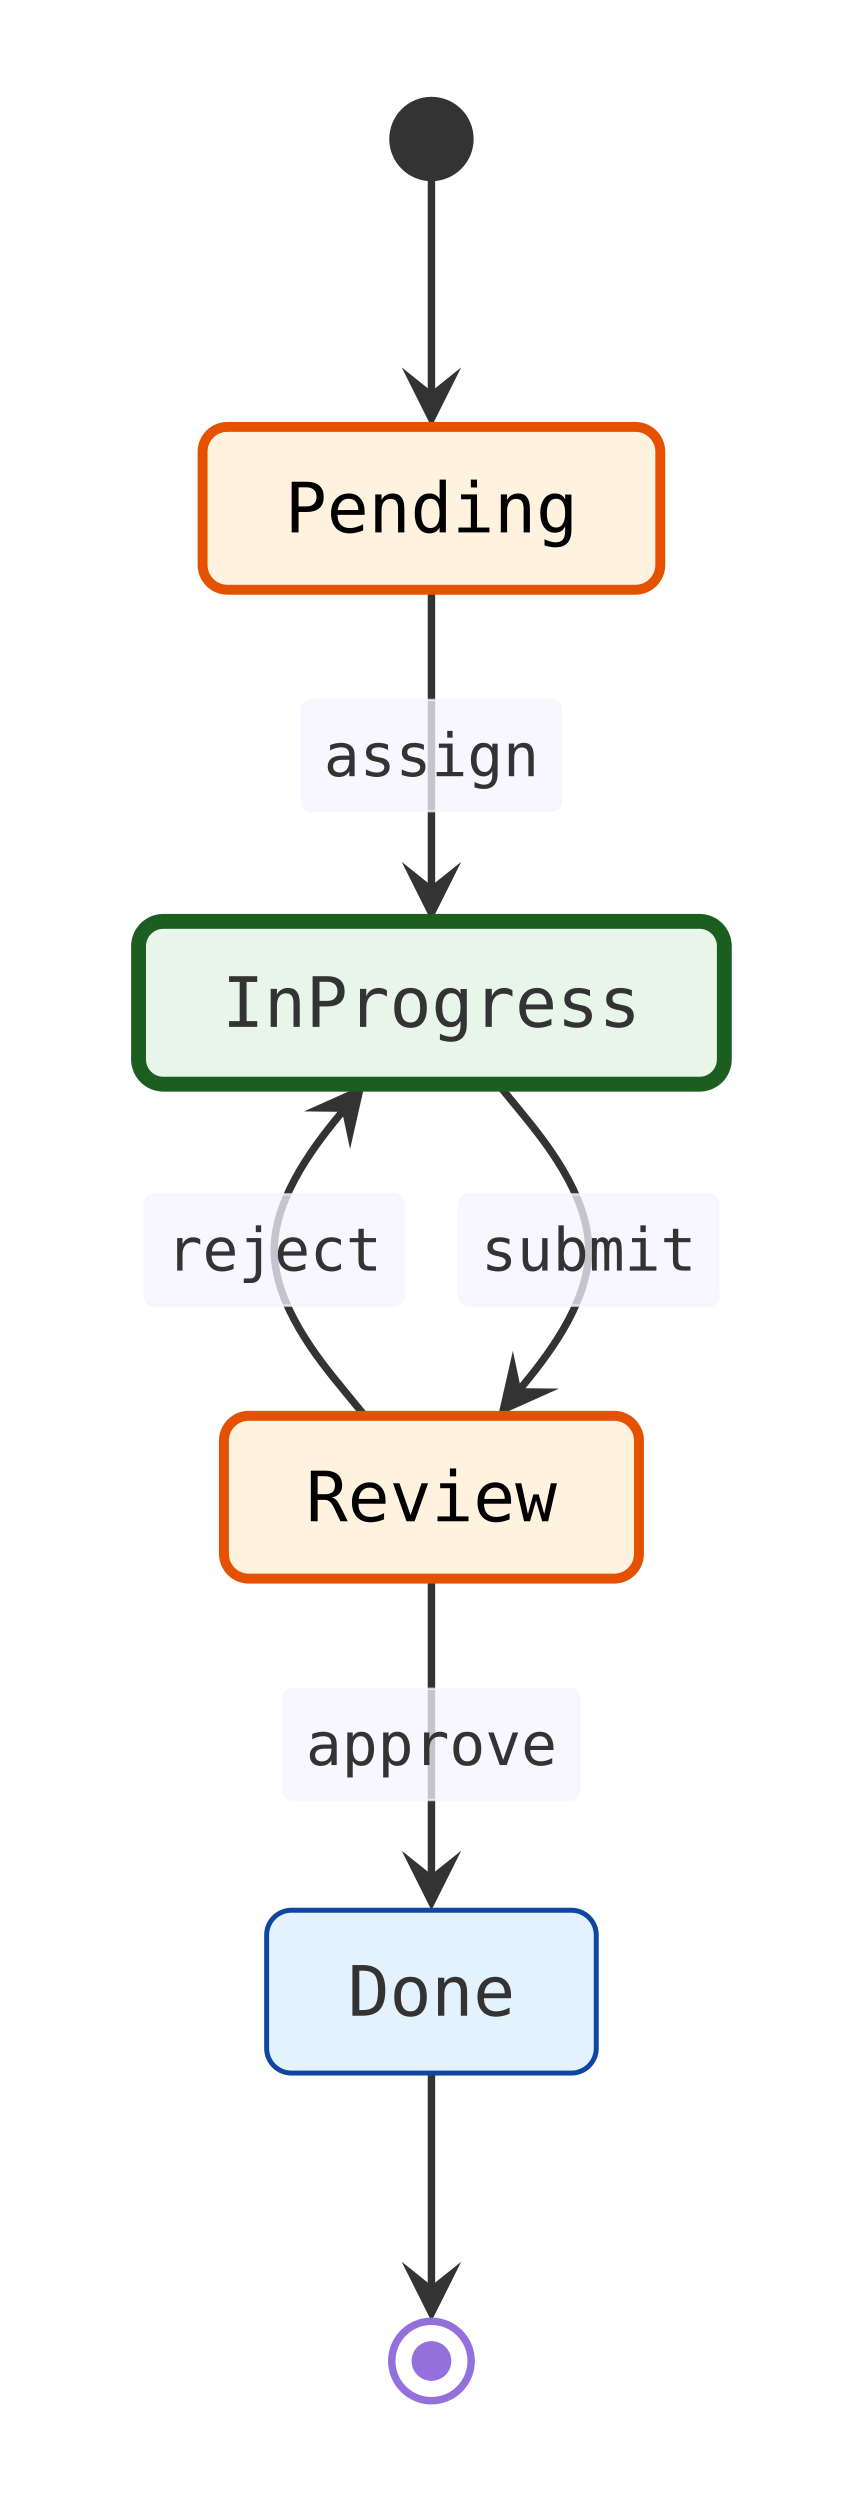
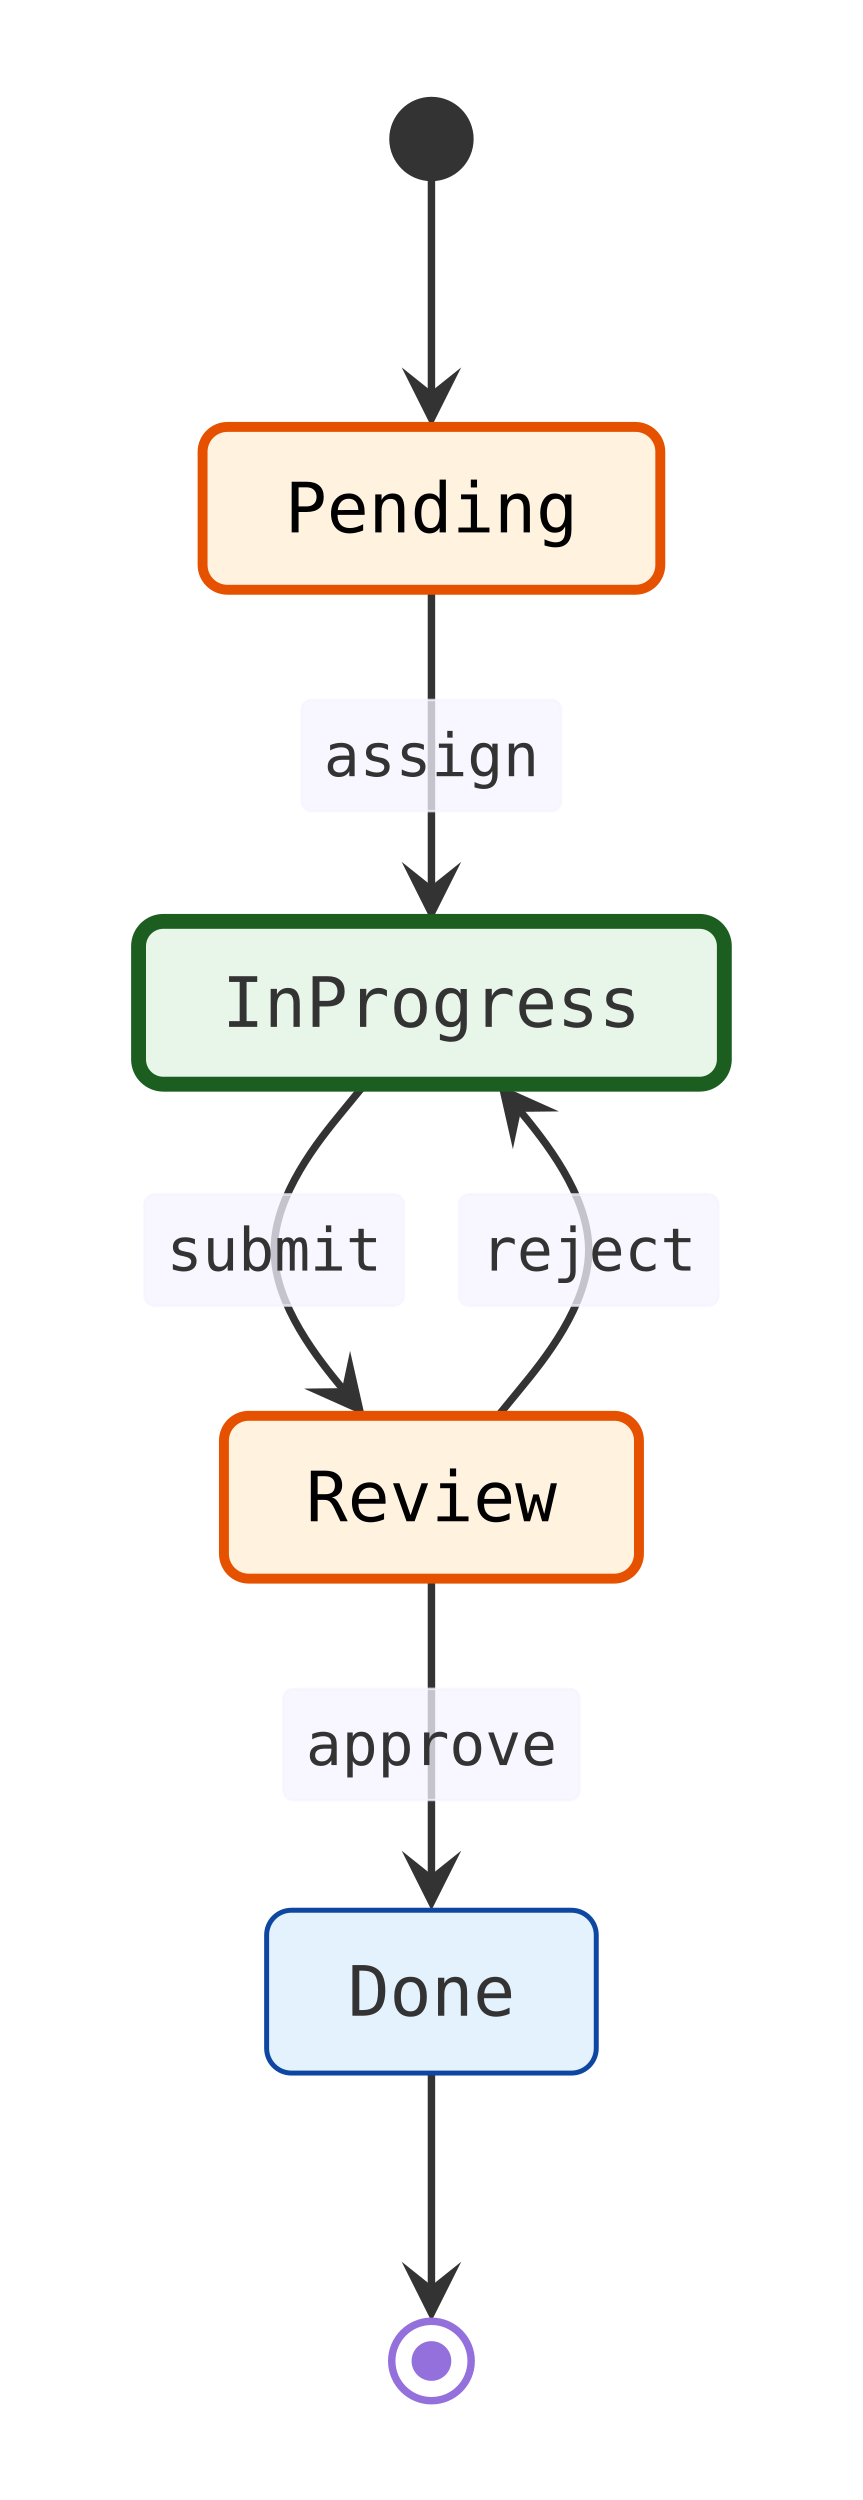
<svg xmlns="http://www.w3.org/2000/svg" viewBox="0 0 173.83 503.6" width="173.83" height="503.6">
  <defs>
    <marker id="arrow-point-333333" viewBox="0 0 10 10" refX="8" refY="5" markerWidth="8" markerHeight="8" orient="auto-start-reverse">
      <path d="M10 5 L0 10 L4 5 L0 0 Z" fill="#333333" />
    </marker>
  </defs>
  <g transform="translate(20, 20)">
    <path d="M66.91 16 L66.91 20.17 C66.91 24.33 66.91 32.67 66.91 41 C66.91 49.33 66.91 57.67 66.91 61.83 L66.91 63.6" fill="none" stroke="#333333" stroke-width="1.5" marker-end="url(#arrow-point-333333)" />
    <path d="M66.91 98.8 L66.91 104.37 C66.91 109.93 66.91 121.07 66.91 132.2 C66.91 143.33 66.91 154.47 66.91 160.03 L66.91 163.2" fill="none" stroke="#333333" stroke-width="1.5" marker-end="url(#arrow-point-333333)" />
    <rect x="40.8" y="121" width="52.23" height="22.4" rx="2" ry="2" fill="#f5f3ffbf" stroke="#f5f3ffbf" stroke-width="0.5" />
    <text x="66.91" y="132.2" text-anchor="middle" dominant-baseline="central" font-size="12px" font-family="'Intel One Mono', 'SF Mono', 'Cascadia Code', 'JetBrains Mono', 'Fira Code', 'Consolas', 'Menlo', monospace" fill="#333333">assign</text>
-     <path d="M80.35 198.4 L84.91 203.97 C89.47 209.53 98.59 220.67 98.59 231.8 C98.59 242.93 89.47 254.07 84.91 259.63 L81.87 263.34" fill="none" stroke="#333333" stroke-width="1.5" marker-end="url(#arrow-point-333333)" />
-     <rect x="72.48" y="220.6" width="52.23" height="22.4" rx="2" ry="2" fill="#f5f3ffbf" stroke="#f5f3ffbf" stroke-width="0.5" />
-     <text x="98.59" y="231.8" text-anchor="middle" dominant-baseline="central" font-size="12px" font-family="'Intel One Mono', 'SF Mono', 'Cascadia Code', 'JetBrains Mono', 'Fira Code', 'Consolas', 'Menlo', monospace" fill="#333333">submit</text>
+     <path d="M53.48 198.4 L48.92 203.97 C44.36 209.53 35.24 220.67 35.24 231.8 C35.24 242.93 44.36 254.07 48.92 259.63 L51.96 263.34" fill="none" stroke="#333333" stroke-width="1.5" marker-end="url(#arrow-point-333333)" />
+     <rect x="9.12" y="220.6" width="52.23" height="22.4" rx="2" ry="2" fill="#f5f3ffbf" stroke="#f5f3ffbf" stroke-width="0.5" />
+     <text x="35.24" y="231.8" text-anchor="middle" dominant-baseline="central" font-size="12px" font-family="'Intel One Mono', 'SF Mono', 'Cascadia Code', 'JetBrains Mono', 'Fira Code', 'Consolas', 'Menlo', monospace" fill="#333333">submit</text>
    <path d="M66.91 298 L66.91 303.57 C66.91 309.13 66.91 320.27 66.91 331.4 C66.91 342.53 66.91 353.67 66.91 359.23 L66.91 362.4" fill="none" stroke="#333333" stroke-width="1.5" marker-end="url(#arrow-point-333333)" />
    <rect x="37.11" y="320.2" width="59.6" height="22.4" rx="2" ry="2" fill="#f5f3ffbf" stroke="#f5f3ffbf" stroke-width="0.5" />
    <text x="66.91" y="331.4" text-anchor="middle" dominant-baseline="central" font-size="12px" font-family="'Intel One Mono', 'SF Mono', 'Cascadia Code', 'JetBrains Mono', 'Fira Code', 'Consolas', 'Menlo', monospace" fill="#333333">approve</text>
    <path d="M66.91 397.6 L66.91 401.77 C66.91 405.93 66.91 414.27 66.91 422.6 C66.91 430.93 66.91 439.27 66.91 443.43 L66.91 445.2" fill="none" stroke="#333333" stroke-width="1.5" marker-end="url(#arrow-point-333333)" />
-     <path d="M53.48 265.2 L48.92 259.63 C44.36 254.07 35.24 242.93 35.24 231.8 C35.24 220.67 44.36 209.53 48.92 203.97 L51.96 200.26" fill="none" stroke="#333333" stroke-width="1.5" marker-end="url(#arrow-point-333333)" />
-     <rect x="9.12" y="220.6" width="52.23" height="22.4" rx="2" ry="2" fill="#f5f3ffbf" stroke="#f5f3ffbf" stroke-width="0.5" />
-     <text x="35.24" y="231.8" text-anchor="middle" dominant-baseline="central" font-size="12px" font-family="'Intel One Mono', 'SF Mono', 'Cascadia Code', 'JetBrains Mono', 'Fira Code', 'Consolas', 'Menlo', monospace" fill="#333333">reject</text>
+     <path d="M80.35 265.2 L84.91 259.63 C89.47 254.07 98.59 242.93 98.59 231.8 C98.59 220.67 89.47 209.53 84.91 203.97 L81.87 200.26" fill="none" stroke="#333333" stroke-width="1.5" marker-end="url(#arrow-point-333333)" />
+     <rect x="72.48" y="220.6" width="52.23" height="22.4" rx="2" ry="2" fill="#f5f3ffbf" stroke="#f5f3ffbf" stroke-width="0.5" />
+     <text x="98.59" y="231.8" text-anchor="middle" dominant-baseline="central" font-size="12px" font-family="'Intel One Mono', 'SF Mono', 'Cascadia Code', 'JetBrains Mono', 'Fira Code', 'Consolas', 'Menlo', monospace" fill="#333333">reject</text>
    <rect x="33.71" y="364.8" width="66.4" height="32.8" rx="5" ry="5" fill="#e3f2fd" stroke="#0d47a1" stroke-width="1" />
    <text x="66.91" y="381.2" text-anchor="middle" dominant-baseline="central" font-size="14px" font-family="'Intel One Mono', 'SF Mono', 'Cascadia Code', 'JetBrains Mono', 'Fira Code', 'Consolas', 'Menlo', monospace" fill="#333333">Done</text>
    <rect x="7.91" y="165.6" width="118" height="32.8" rx="5" ry="5" fill="#e8f5e9" stroke="#1b5e20" stroke-width="3" />
    <text x="66.91" y="182" text-anchor="middle" dominant-baseline="central" font-size="14px" font-family="'Intel One Mono', 'SF Mono', 'Cascadia Code', 'JetBrains Mono', 'Fira Code', 'Consolas', 'Menlo', monospace" fill="#333333">InProgress</text>
    <rect x="20.81" y="66" width="92.2" height="32.8" rx="5" ry="5" fill="#fff3e0" stroke="#e65100" stroke-width="2" />
    <text x="66.91" y="82.4" text-anchor="middle" dominant-baseline="central" font-size="14px" font-family="'Intel One Mono', 'SF Mono', 'Cascadia Code', 'JetBrains Mono', 'Fira Code', 'Consolas', 'Menlo', monospace" fill="#000000">Pending</text>
    <rect x="25.11" y="265.2" width="83.6" height="32.8" rx="5" ry="5" fill="#fff3e0" stroke="#e65100" stroke-width="2" />
    <text x="66.91" y="281.6" text-anchor="middle" dominant-baseline="central" font-size="14px" font-family="'Intel One Mono', 'SF Mono', 'Cascadia Code', 'JetBrains Mono', 'Fira Code', 'Consolas', 'Menlo', monospace" fill="#000000">Review</text>
    <circle cx="66.91" cy="455.6" r="8" fill="none" stroke="#9370db" stroke-width="1.5" />
    <circle cx="66.91" cy="455.6" r="4" fill="#9370db" />
    <circle cx="66.91" cy="8" r="8" fill="#333333" stroke="#333333" />
  </g>
</svg>
